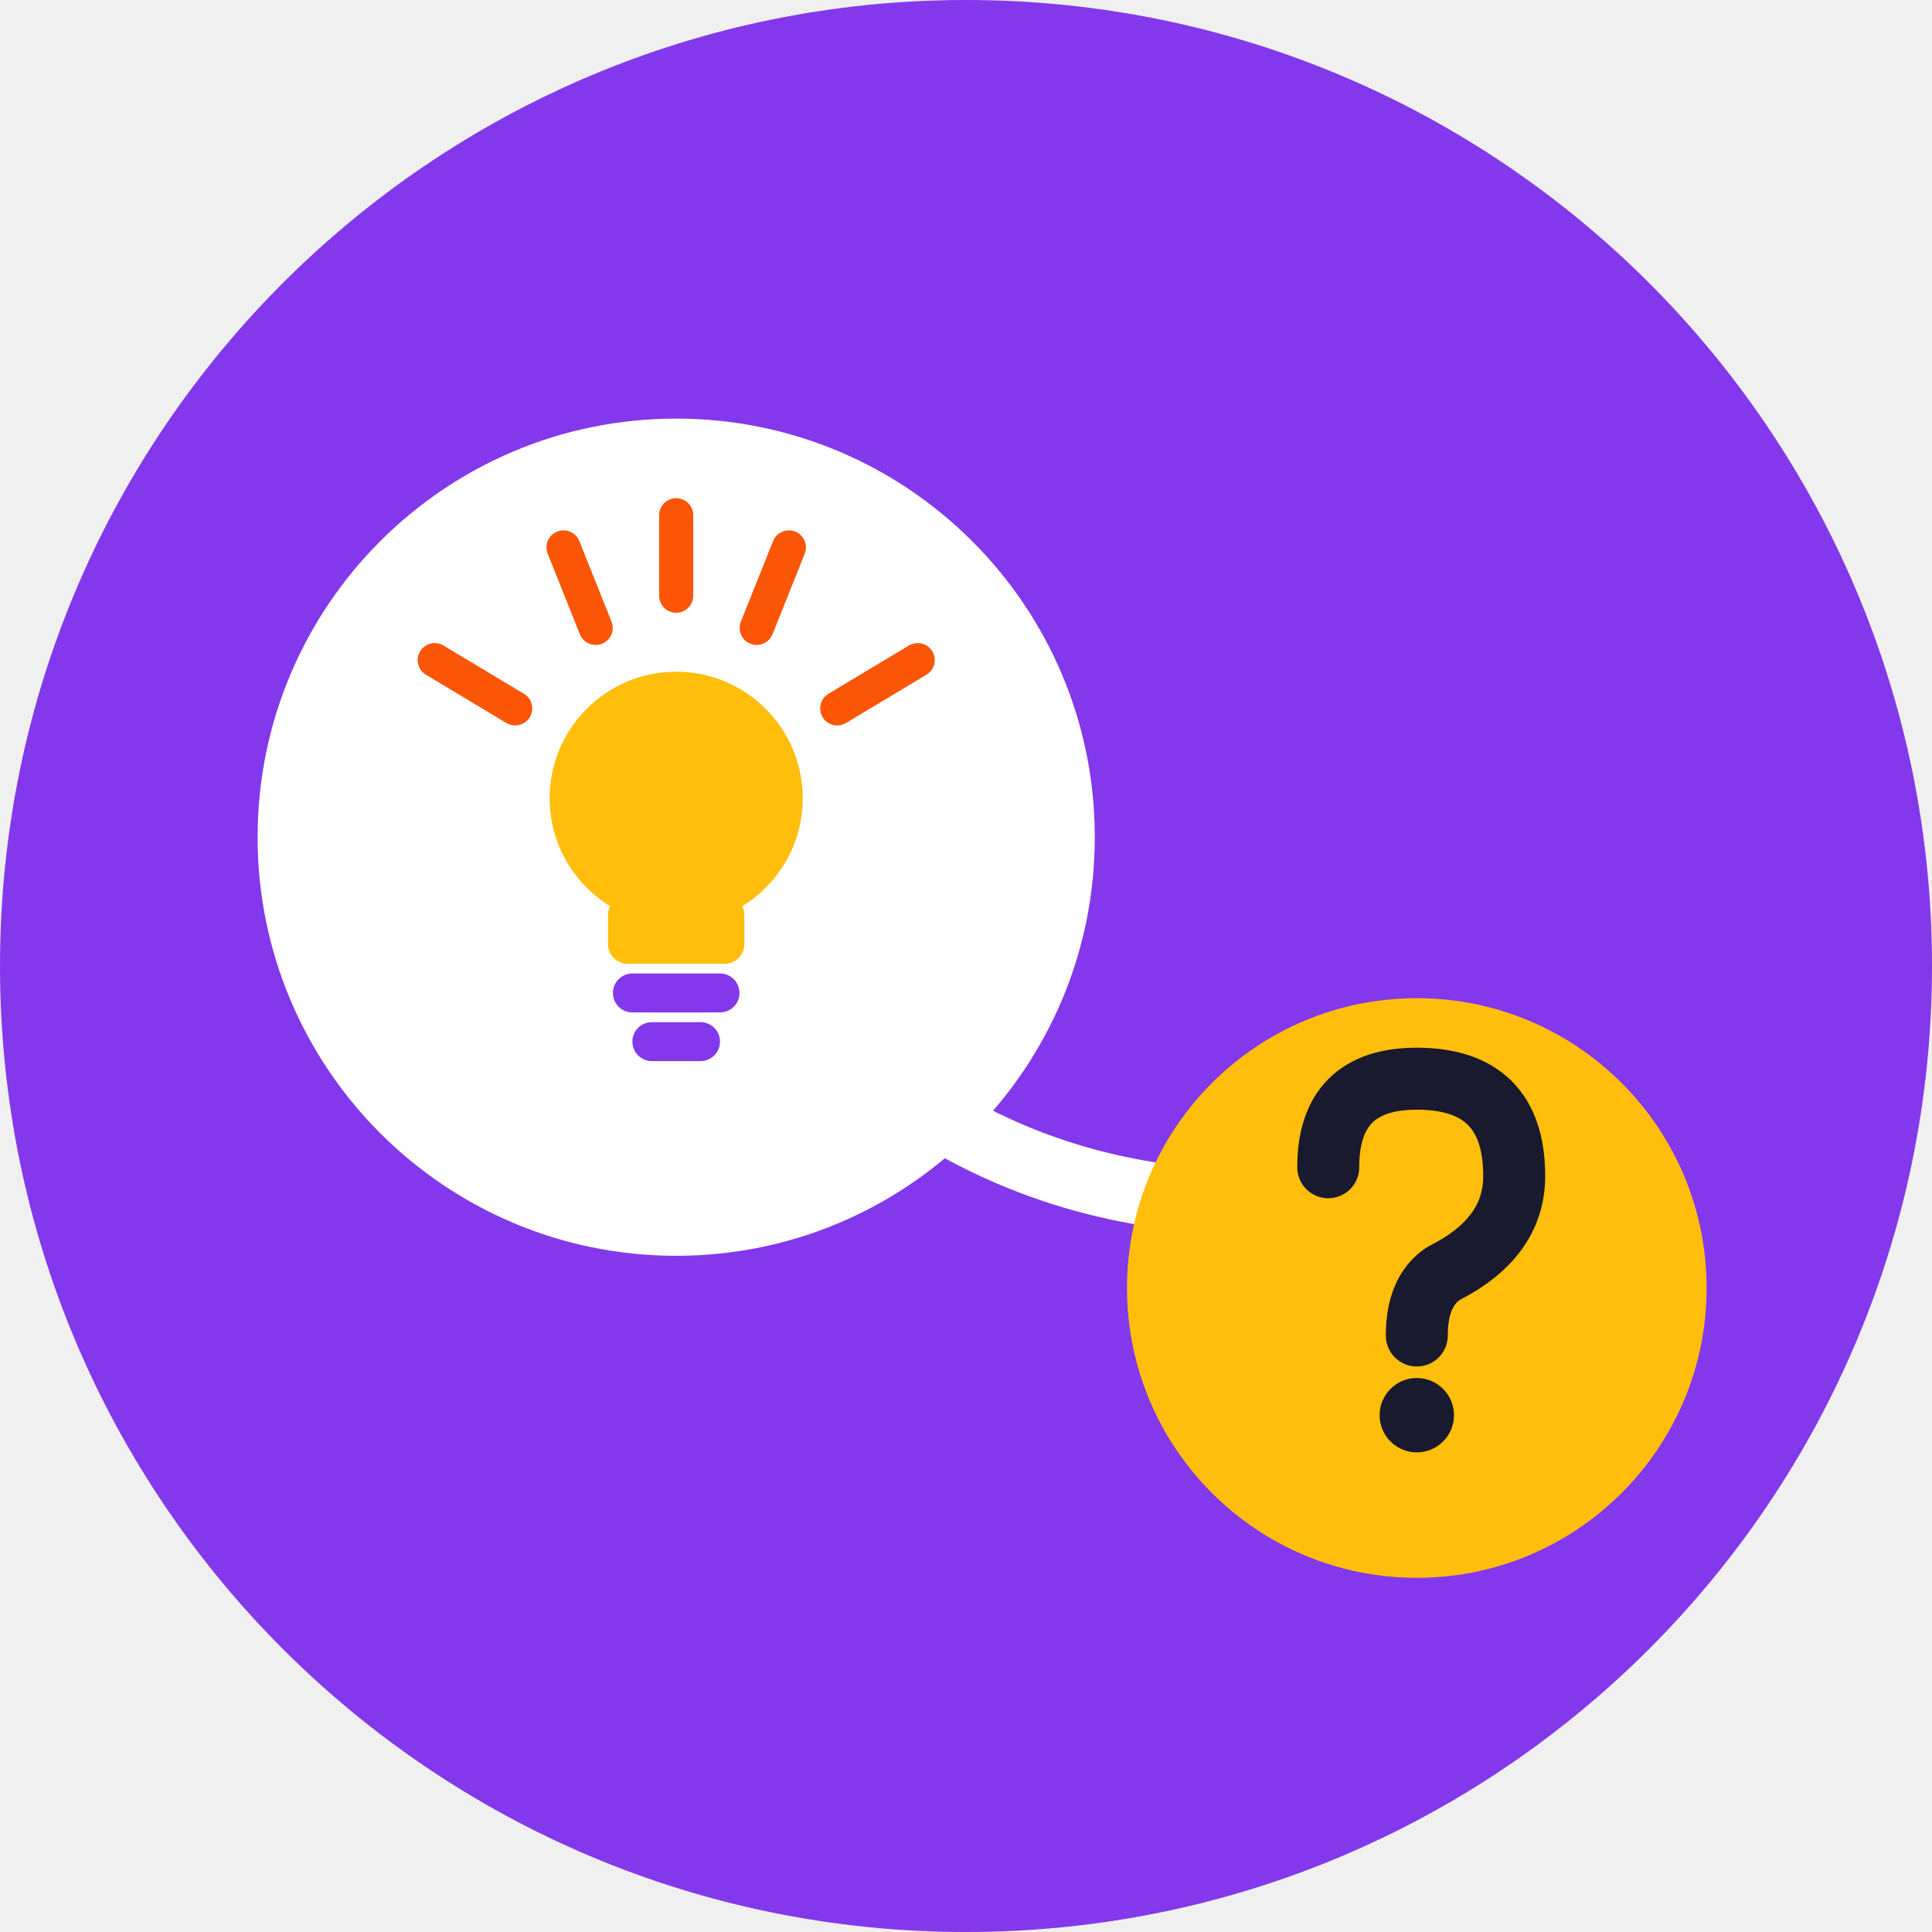
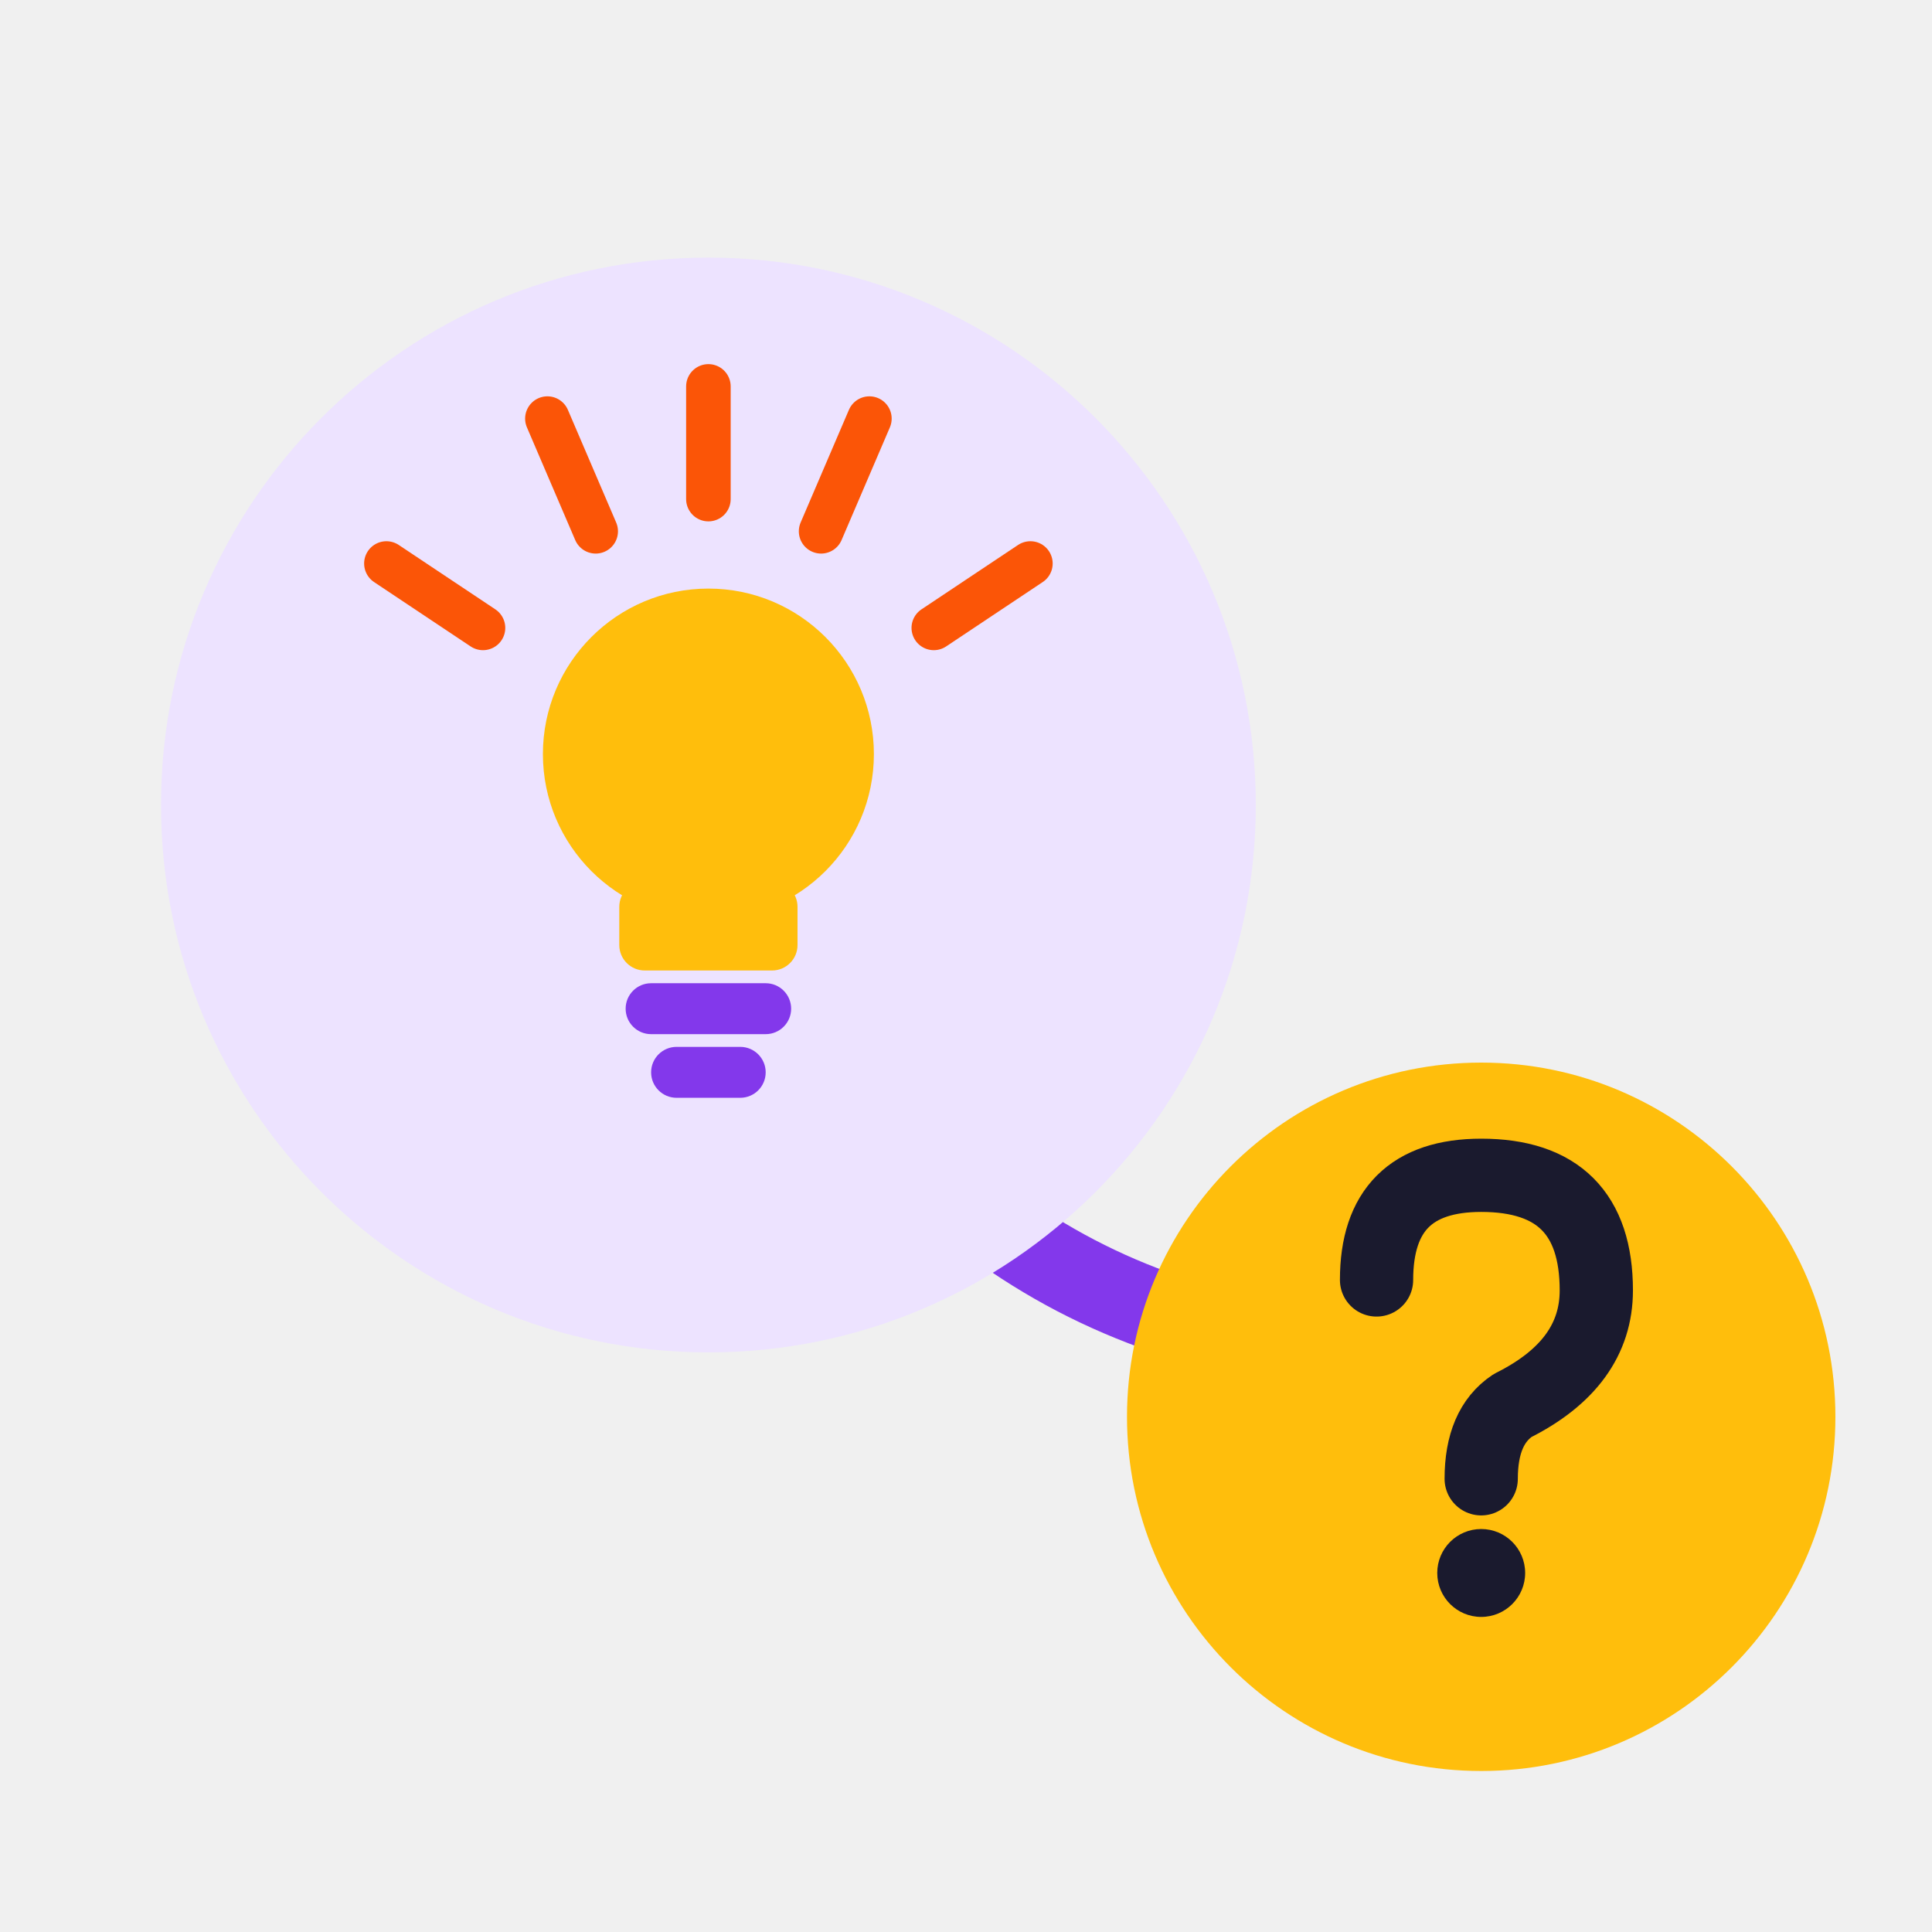
<svg xmlns="http://www.w3.org/2000/svg" viewBox="0 0 120 120" width="120" height="120">
-   <circle cx="60" cy="60" r="60" fill="#8338EB" />
-   <path d="M 46 58 Q 61 78 86 74" fill="none" stroke="#FFFFFF" stroke-width="4" stroke-linecap="round" />
-   <circle cx="42" cy="52" r="26" fill="#FFFFFF" />
-   <path d="M 32 44 L 27 41" stroke="#FB5507" stroke-width="2.116" stroke-linecap="round" />
-   <path d="M 37 39 L 35 34" stroke="#FB5507" stroke-width="2.116" stroke-linecap="round" />
-   <path d="M 42 37 L 42 32" stroke="#FB5507" stroke-width="2.116" stroke-linecap="round" />
-   <path d="M 47 39 L 49 34" stroke="#FB5507" stroke-width="2.116" stroke-linecap="round" />
-   <path d="M 52 44 L 57 41" stroke="#FB5507" stroke-width="2.116" stroke-linecap="round" />
-   <circle cx="42" cy="49.581" r="7.86" fill="#FFBE0C" />
-   <rect x="37.767" y="55.628" width="8.465" height="4.233" rx="1.209" fill="#FFBE0C" />
-   <rect x="38.07" y="60.465" width="7.86" height="2.419" rx="1.209" fill="#8338EB" />
-   <rect x="39.279" y="63.488" width="5.442" height="2.419" rx="1.209" fill="#8338EB" />
-   <circle cx="88" cy="80" r="18" fill="#FFBE0C" />
-   <path d="M 82.5 72.5 Q 82.5 67.0 88 67.0 Q 94.05 67.0 94.05 73.05 Q 94.05 76.9 89.65 79.1 Q 88 80.2 88 82.95" fill="none" stroke="#1A1A2E" stroke-width="3.85" stroke-linecap="round" stroke-linejoin="round" />
-   <circle cx="88" cy="87.9" r="2.31" fill="#1A1A2E" />
+   <path d="M 48 60 Q 62 85 90 84" fill="none" stroke="#8338EB" stroke-width="5" stroke-linecap="round" />
+   <circle cx="44" cy="50" r="34" fill="#EDE3FF" />
+   <path d="M 30 39 L 24 35" stroke="#FB5507" stroke-width="2.767" stroke-linecap="round" />
+   <path d="M 37 33 L 34 26" stroke="#FB5507" stroke-width="2.767" stroke-linecap="round" />
+   <path d="M 44 31 L 44 24" stroke="#FB5507" stroke-width="2.767" stroke-linecap="round" />
+   <path d="M 51 33 L 54 26" stroke="#FB5507" stroke-width="2.767" stroke-linecap="round" />
+   <path d="M 58 39 L 64 35" stroke="#FB5507" stroke-width="2.767" stroke-linecap="round" />
+   <circle cx="44" cy="46.837" r="10.279" fill="#FFBE0C" />
+   <rect x="38.465" y="54.744" width="11.07" height="5.535" rx="1.581" fill="#FFBE0C" />
+   <rect x="38.86" y="61.07" width="10.279" height="3.163" rx="1.581" fill="#8338EB" />
+   <rect x="40.442" y="65.023" width="7.116" height="3.163" rx="1.581" fill="#8338EB" />
+   <circle cx="92" cy="88" r="22" fill="#FFBE0C" />
+   <path d="M 85.5 79.5 Q 85.5 73.0 92 73.0 Q 99.15 73.0 99.15 80.15 Q 99.15 84.7 93.95 87.3 Q 92 88.6 92 91.85" fill="none" stroke="#1A1A2E" stroke-width="4.55" stroke-linecap="round" stroke-linejoin="round" />
+   <circle cx="92" cy="97.7" r="2.73" fill="#1A1A2E" />
</svg>
